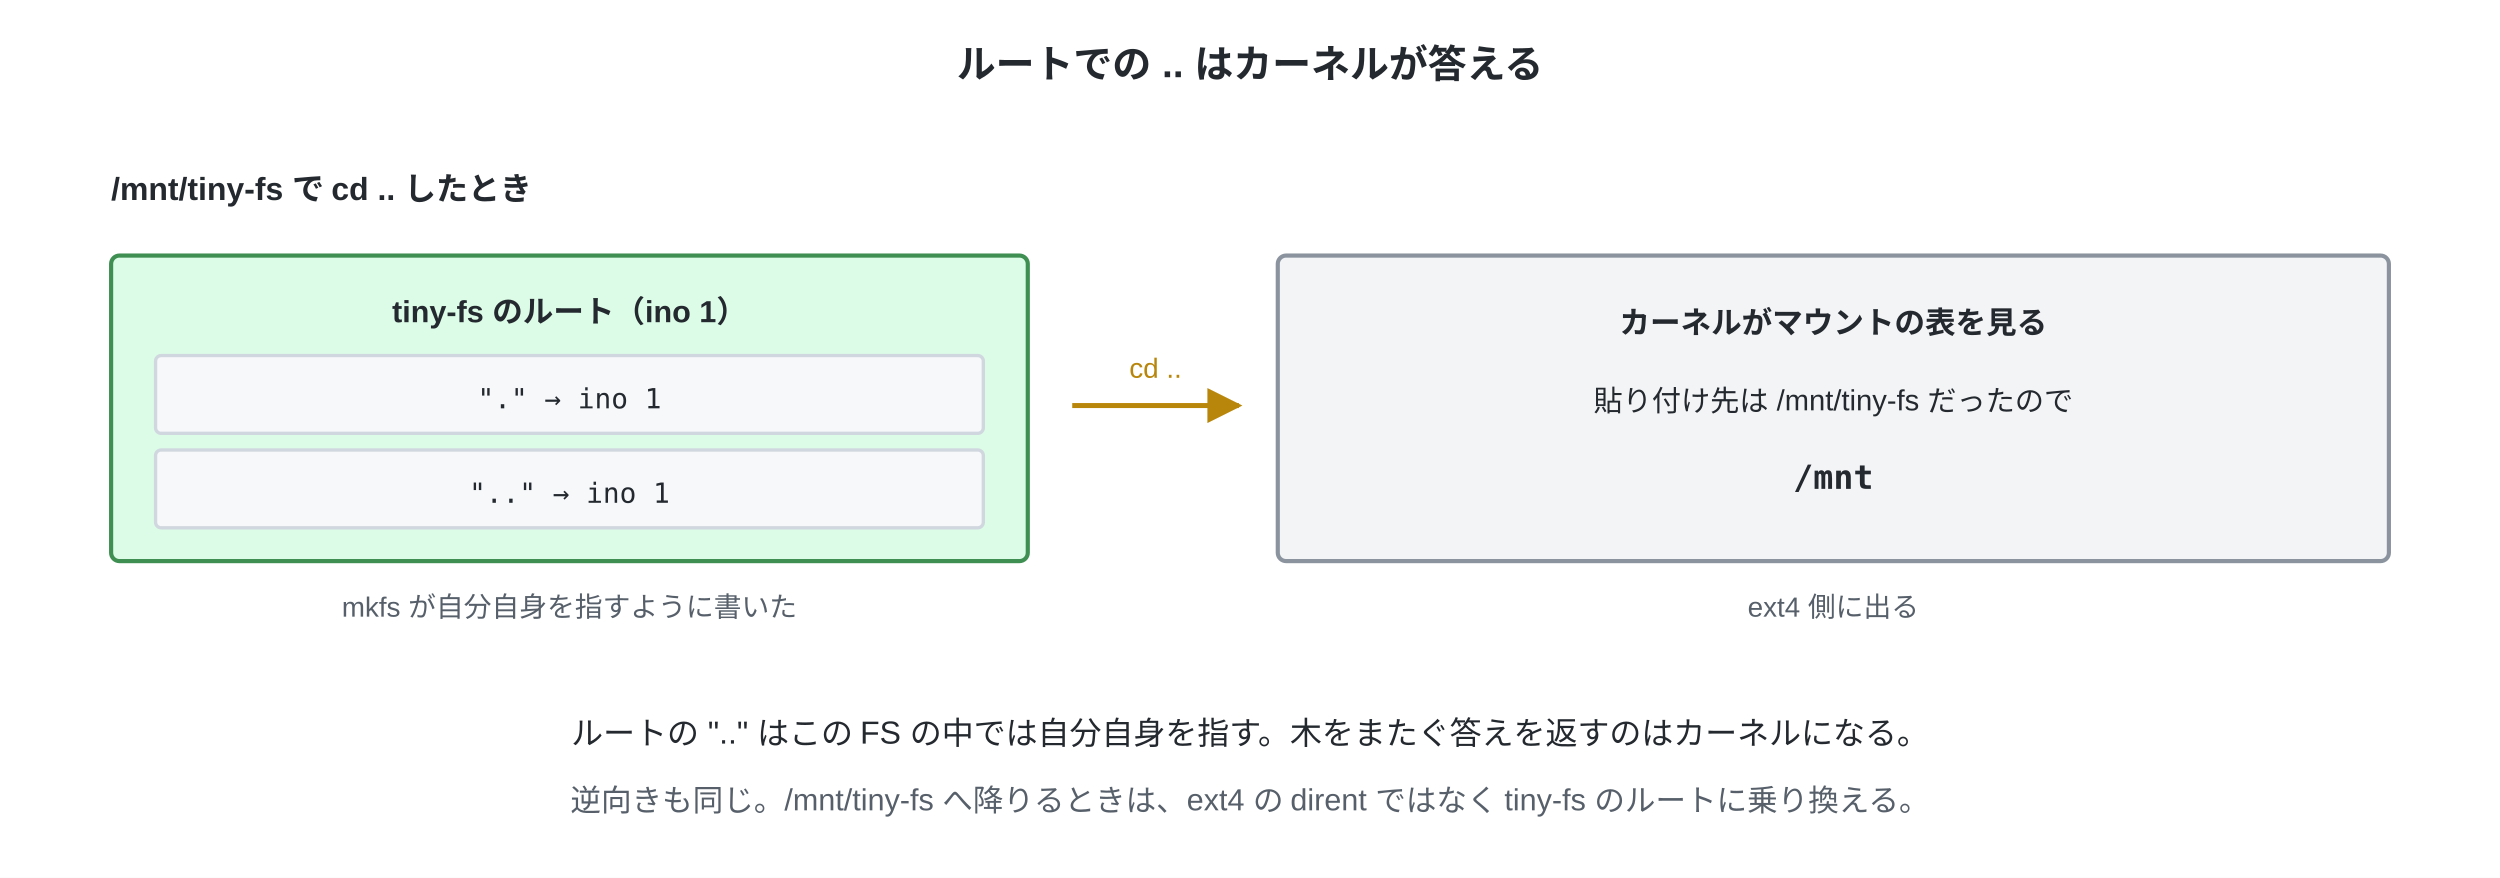
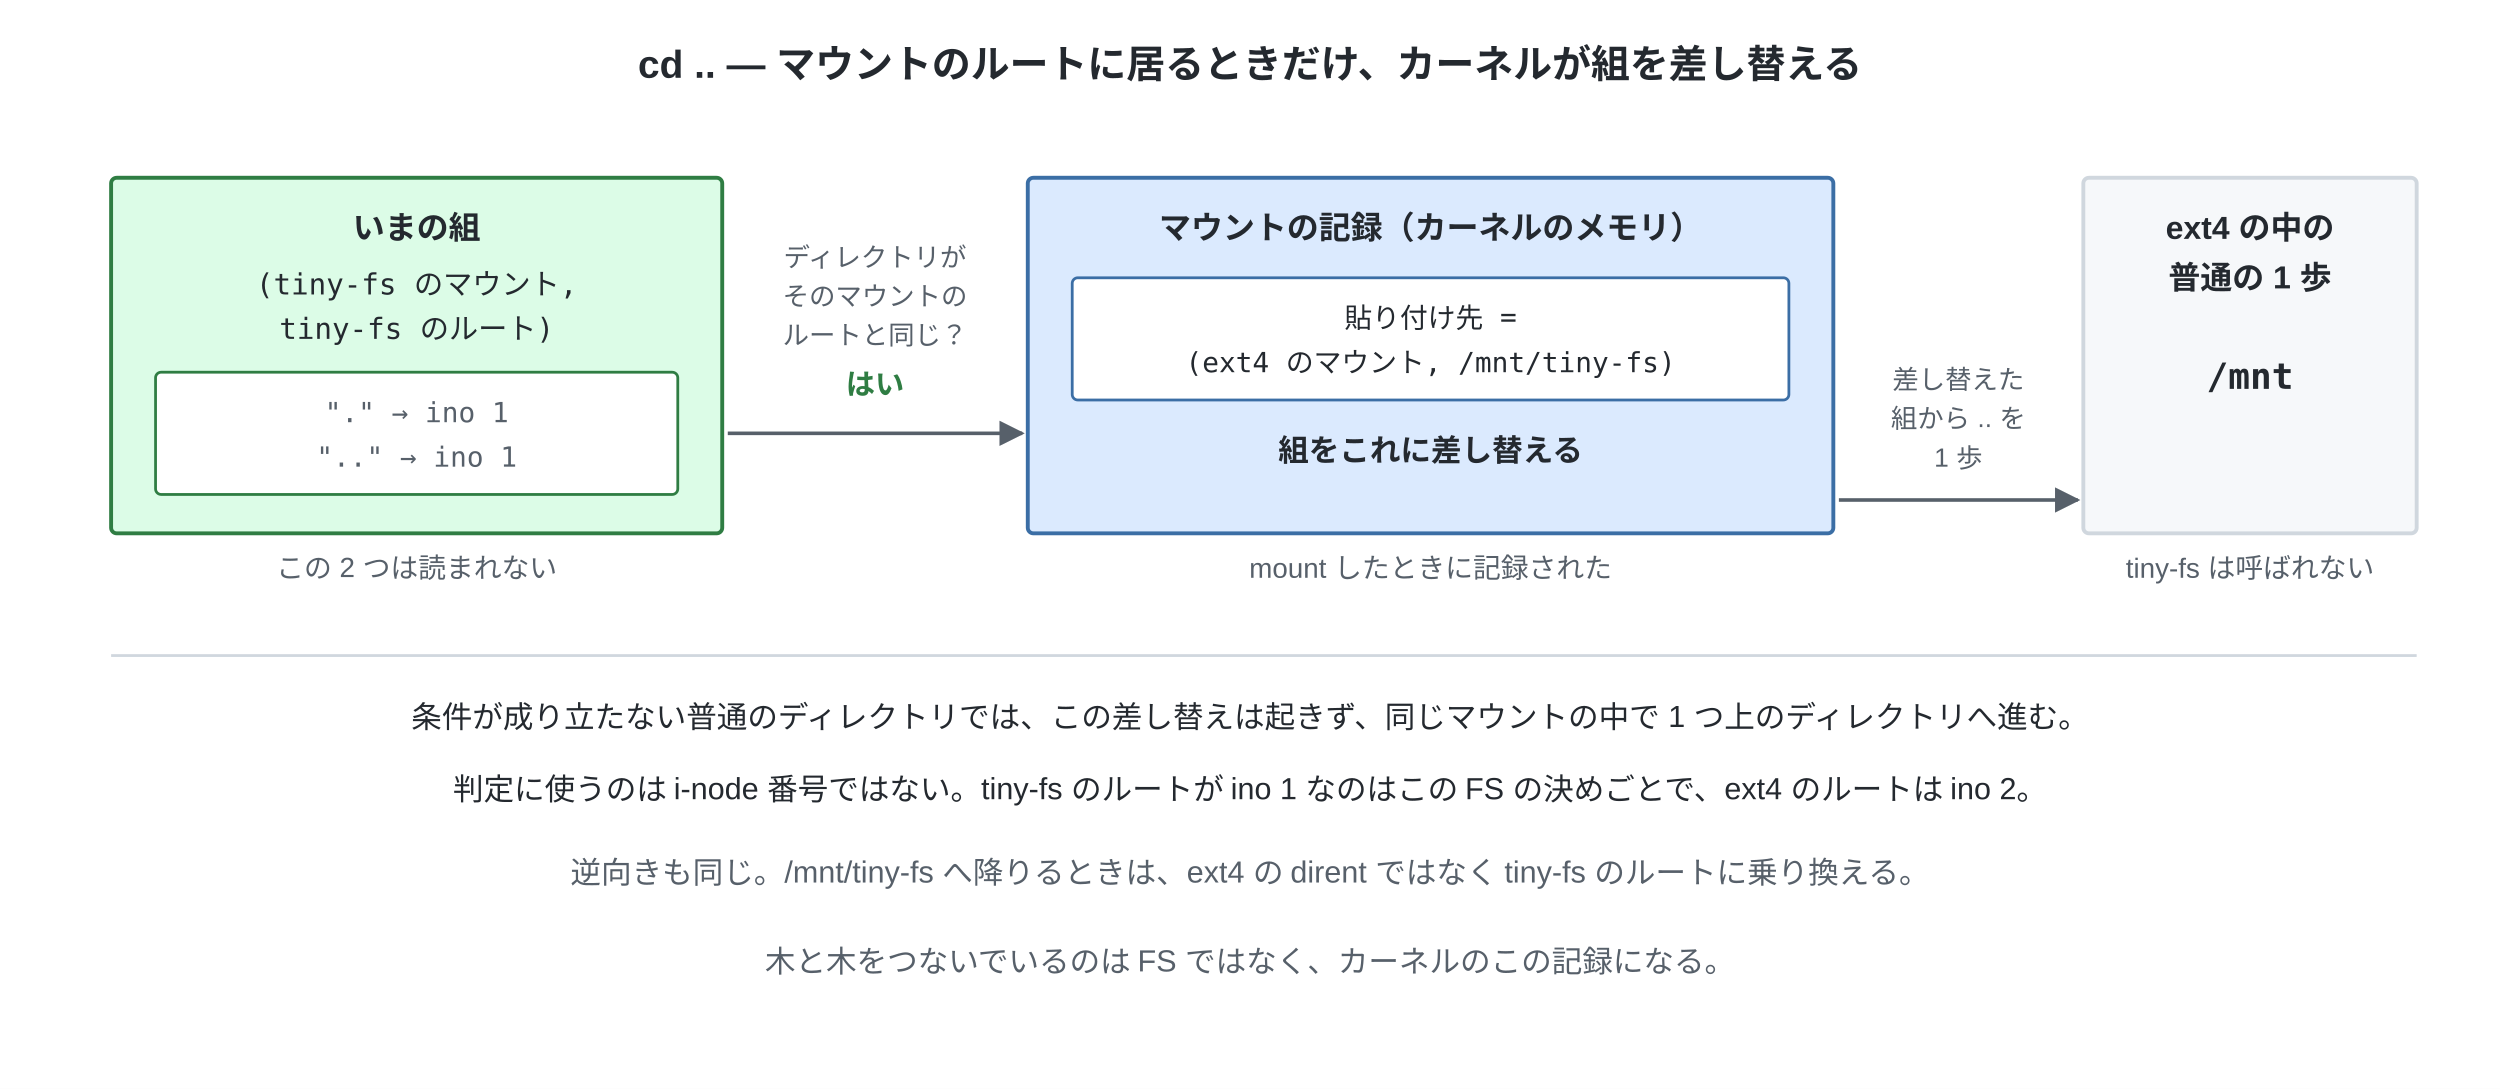
- <svg xmlns="http://www.w3.org/2000/svg" width="900" height="316" viewBox="0 0 900 316" role="img" font-family="Helvetica Neue, Arial, Hiragino Sans, Noto Sans JP, sans-serif">
-   <rect x="0" y="0" width="900" height="316" fill="#ffffff" />
+ <svg xmlns="http://www.w3.org/2000/svg" width="900" height="392" viewBox="0 0 900 392" role="img" font-family="Helvetica Neue, Arial, Hiragino Sans, Noto Sans JP, sans-serif">
+   <rect x="0" y="0" width="900" height="392" fill="#ffffff" />
  <defs>
    <marker id="a" viewBox="0 0 10 10" refX="9" refY="5" markerWidth="7" markerHeight="7" orient="auto-start-reverse">
-       <path d="M 0 0 L 10 5 L 0 10 z" fill="#b8860b" />
-     </marker>
-     <marker id="g" viewBox="0 0 10 10" refX="9" refY="5" markerWidth="7" markerHeight="7" orient="auto-start-reverse">
-       <path d="M 0 0 L 10 5 L 0 10 z" fill="#8b949e" />
+       <path d="M 0 0 L 10 5 L 0 10 z" fill="#57606a" />
    </marker>
  </defs>
-   <text x="450" y="28" font-size="14" fill="#24292f" text-anchor="middle" font-family="Helvetica Neue, Arial, Hiragino Sans, Noto Sans JP, sans-serif" font-weight="bold">ルートでの .. はカーネルが答える</text>
-   <text x="40" y="72" font-size="11.5" fill="#24292f" text-anchor="start" font-family="Helvetica Neue, Arial, Hiragino Sans, Noto Sans JP, sans-serif" font-weight="bold">/mnt/tiny-fs で cd .. したとき</text>
-   <rect x="40" y="92" width="330" height="110" rx="3" fill="#dcfce7" stroke="#3f8f52" stroke-width="1.5" />
-   <text x="205" y="116" font-size="11" fill="#24292f" text-anchor="middle" font-family="Helvetica Neue, Arial, Hiragino Sans, Noto Sans JP, sans-serif" font-weight="bold">tiny-fs のルート（ino 1）</text>
-   <rect x="56" y="128" width="298" height="28" rx="2" fill="#f6f8fa" stroke="#d0d7de" stroke-width="1.2" />
-   <text x="205" y="147" font-size="10" fill="#24292f" text-anchor="middle" font-family="SFMono-Regular, Menlo, Consolas, monospace" font-weight="normal">"."  → ino 1</text>
-   <rect x="56" y="162" width="298" height="28" rx="2" fill="#f6f8fa" stroke="#d0d7de" stroke-width="1.2" />
-   <text x="205" y="181" font-size="10" fill="#24292f" text-anchor="middle" font-family="SFMono-Regular, Menlo, Consolas, monospace" font-weight="normal">".." → ino 1</text>
-   <text x="205" y="222" font-size="10" fill="#57606a" text-anchor="middle" font-family="Helvetica Neue, Arial, Hiragino Sans, Noto Sans JP, sans-serif" font-weight="normal">mkfs が自分自身を指すように書いた</text>
-   <path d="M 386 146 L 446 146" stroke="#b8860b" stroke-width="1.8" fill="none" marker-end="url(#a)" />
-   <text x="416" y="136" font-size="10" fill="#b8860b" text-anchor="middle" font-family="Helvetica Neue, Arial, Hiragino Sans, Noto Sans JP, sans-serif" font-weight="normal">cd ..</text>
-   <rect x="460" y="92" width="400" height="110" rx="3" fill="#f3f4f6" stroke="#8b949e" stroke-width="1.5" />
-   <text x="660" y="120" font-size="11" fill="#24292f" text-anchor="middle" font-family="Helvetica Neue, Arial, Hiragino Sans, Noto Sans JP, sans-serif" font-weight="bold">カーネルがマウントの表を見る</text>
-   <text x="660" y="148" font-size="10.5" fill="#24292f" text-anchor="middle" font-family="Helvetica Neue, Arial, Hiragino Sans, Noto Sans JP, sans-serif" font-weight="normal">貼り付け先は /mnt/tiny-fs だったので</text>
-   <text x="660" y="176" font-size="12" fill="#24292f" text-anchor="middle" font-family="SFMono-Regular, Menlo, Consolas, monospace" font-weight="bold">/mnt</text>
-   <text x="660" y="222" font-size="10" fill="#57606a" text-anchor="middle" font-family="Helvetica Neue, Arial, Hiragino Sans, Noto Sans JP, sans-serif" font-weight="normal">ext4 側に出る</text>
-   <text x="450" y="268" font-size="11.5" fill="#24292f" text-anchor="middle" font-family="Helvetica Neue, Arial, Hiragino Sans, Noto Sans JP, sans-serif" font-weight="normal">ルートの ".." はこの FS の中では自分自身を指す。木をまたぐ答えを返すのはカーネルになる。</text>
-   <text x="450" y="292" font-size="11" fill="#57606a" text-anchor="middle" font-family="Helvetica Neue, Arial, Hiragino Sans, Noto Sans JP, sans-serif" font-weight="normal">逆向きも同じ。/mnt/tiny-fs へ降りるときは、ext4 の dirent ではなく tiny-fs のルートに乗り換える。</text>
+   <text x="450" y="28" font-size="14" fill="#24292f" text-anchor="middle" font-family="Helvetica Neue, Arial, Hiragino Sans, Noto Sans JP, sans-serif" font-weight="bold">cd .. — マウントのルートに居るときだけ、カーネルが組を差し替える</text>
+   <rect x="40" y="64" width="220" height="128" rx="2" fill="#dcfce7" stroke="#2f7d43" stroke-width="1.4" />
+   <text x="150" y="86" font-size="11.5" fill="#24292f" text-anchor="middle" font-family="Helvetica Neue, Arial, Hiragino Sans, Noto Sans JP, sans-serif" font-weight="bold">いまの組</text>
+   <text x="150" y="106" font-size="10.5" fill="#24292f" text-anchor="middle" font-family="SFMono-Regular, Menlo, Consolas, monospace" font-weight="normal">(tiny-fs のマウント,</text>
+   <text x="150" y="122" font-size="10.5" fill="#24292f" text-anchor="middle" font-family="SFMono-Regular, Menlo, Consolas, monospace" font-weight="normal"> tiny-fs のルート)</text>
+   <rect x="56" y="134" width="188" height="44" rx="2" fill="#ffffff" stroke="#2f7d43" stroke-width="1" />
+   <text x="150" y="152" font-size="10" fill="#57606a" text-anchor="middle" font-family="SFMono-Regular, Menlo, Consolas, monospace" font-weight="normal">"."  → ino 1</text>
+   <text x="150" y="168" font-size="10" fill="#57606a" text-anchor="middle" font-family="SFMono-Regular, Menlo, Consolas, monospace" font-weight="normal">".." → ino 1</text>
+   <text x="150" y="208" font-size="10" fill="#57606a" text-anchor="middle" font-family="Helvetica Neue, Arial, Hiragino Sans, Noto Sans JP, sans-serif" font-weight="normal">この 2 つは読まれない</text>
+   <text x="315" y="96" font-size="9.5" fill="#57606a" text-anchor="middle" font-family="Helvetica Neue, Arial, Hiragino Sans, Noto Sans JP, sans-serif" font-weight="normal">ディレクトリが</text>
+   <text x="315" y="110" font-size="9.5" fill="#57606a" text-anchor="middle" font-family="Helvetica Neue, Arial, Hiragino Sans, Noto Sans JP, sans-serif" font-weight="normal">そのマウントの</text>
+   <text x="315" y="124" font-size="9.5" fill="#57606a" text-anchor="middle" font-family="Helvetica Neue, Arial, Hiragino Sans, Noto Sans JP, sans-serif" font-weight="normal">ルートと同じ？</text>
+   <text x="315" y="142" font-size="10.5" fill="#2f7d43" text-anchor="middle" font-family="Helvetica Neue, Arial, Hiragino Sans, Noto Sans JP, sans-serif" font-weight="bold">はい</text>
+   <line x1="262" y1="156" x2="368" y2="156" stroke="#57606a" stroke-width="1.3" marker-end="url(#a)" />
+   <rect x="370" y="64" width="290" height="128" rx="2" fill="#dbeafe" stroke="#3b6ea5" stroke-width="1.4" />
+   <text x="515" y="86" font-size="11.5" fill="#24292f" text-anchor="middle" font-family="Helvetica Neue, Arial, Hiragino Sans, Noto Sans JP, sans-serif" font-weight="bold">マウントの記録（カーネルのメモリ）</text>
+   <rect x="386" y="100" width="258" height="44" rx="2" fill="#ffffff" stroke="#3b6ea5" stroke-width="1" />
+   <text x="515" y="118" font-size="10" fill="#24292f" text-anchor="middle" font-family="SFMono-Regular, Menlo, Consolas, monospace" font-weight="normal">貼り付け先 =</text>
+   <text x="515" y="134" font-size="10" fill="#24292f" text-anchor="middle" font-family="SFMono-Regular, Menlo, Consolas, monospace" font-weight="normal">(ext4 のマウント, /mnt/tiny-fs)</text>
+   <text x="515" y="166" font-size="11" fill="#24292f" text-anchor="middle" font-family="Helvetica Neue, Arial, Hiragino Sans, Noto Sans JP, sans-serif" font-weight="bold">組をこれに差し替える</text>
+   <text x="515" y="208" font-size="10" fill="#57606a" text-anchor="middle" font-family="Helvetica Neue, Arial, Hiragino Sans, Noto Sans JP, sans-serif" font-weight="normal">mount したときに記録された</text>
+   <text x="705" y="140" font-size="9.5" fill="#57606a" text-anchor="middle" font-family="Helvetica Neue, Arial, Hiragino Sans, Noto Sans JP, sans-serif" font-weight="normal">差し替えた</text>
+   <text x="705" y="154" font-size="9.5" fill="#57606a" text-anchor="middle" font-family="Helvetica Neue, Arial, Hiragino Sans, Noto Sans JP, sans-serif" font-weight="normal">組から .. を</text>
+   <text x="705" y="168" font-size="9.5" fill="#57606a" text-anchor="middle" font-family="Helvetica Neue, Arial, Hiragino Sans, Noto Sans JP, sans-serif" font-weight="normal">1 歩</text>
+   <line x1="662" y1="180" x2="748" y2="180" stroke="#57606a" stroke-width="1.3" marker-end="url(#a)" />
+   <rect x="750" y="64" width="120" height="128" rx="2" fill="#f6f8fa" stroke="#d0d7de" stroke-width="1.4" />
+   <text x="810" y="86" font-size="11.5" fill="#24292f" text-anchor="middle" font-family="Helvetica Neue, Arial, Hiragino Sans, Noto Sans JP, sans-serif" font-weight="bold">ext4 の中の</text>
+   <text x="810" y="104" font-size="11.5" fill="#24292f" text-anchor="middle" font-family="Helvetica Neue, Arial, Hiragino Sans, Noto Sans JP, sans-serif" font-weight="bold">普通の 1 歩</text>
+   <text x="810" y="140" font-size="13" fill="#24292f" text-anchor="middle" font-family="SFMono-Regular, Menlo, Consolas, monospace" font-weight="bold">/mnt</text>
+   <text x="810" y="208" font-size="10" fill="#57606a" text-anchor="middle" font-family="Helvetica Neue, Arial, Hiragino Sans, Noto Sans JP, sans-serif" font-weight="normal">tiny-fs は呼ばれない</text>
+   <line x1="40" y1="236" x2="870" y2="236" stroke="#d0d7de" stroke-width="1" />
+   <text x="450" y="262" font-size="11" fill="#24292f" text-anchor="middle" font-family="Helvetica Neue, Arial, Hiragino Sans, Noto Sans JP, sans-serif" font-weight="normal">条件が成り立たない普通のディレクトリでは、この差し替えは起きず、同じマウントの中で 1 つ上のディレクトリへ進む。</text>
+   <text x="450" y="288" font-size="11" fill="#24292f" text-anchor="middle" font-family="Helvetica Neue, Arial, Hiragino Sans, Noto Sans JP, sans-serif" font-weight="normal">判定に使うのは i-node 番号ではない。tiny-fs のルートが ino 1 なのはこの FS の決めごとで、ext4 のルートは ino 2。</text>
+   <text x="450" y="318" font-size="11" fill="#57606a" text-anchor="middle" font-family="Helvetica Neue, Arial, Hiragino Sans, Noto Sans JP, sans-serif" font-weight="normal">逆向きも同じ。/mnt/tiny-fs へ降りるときは、ext4 の dirent ではなく tiny-fs のルートに乗り換える。</text>
+   <text x="450" y="350" font-size="11" fill="#57606a" text-anchor="middle" font-family="Helvetica Neue, Arial, Hiragino Sans, Noto Sans JP, sans-serif" font-weight="normal">木と木をつないでいるのは FS ではなく、カーネルのこの記録になる。</text>
</svg>
